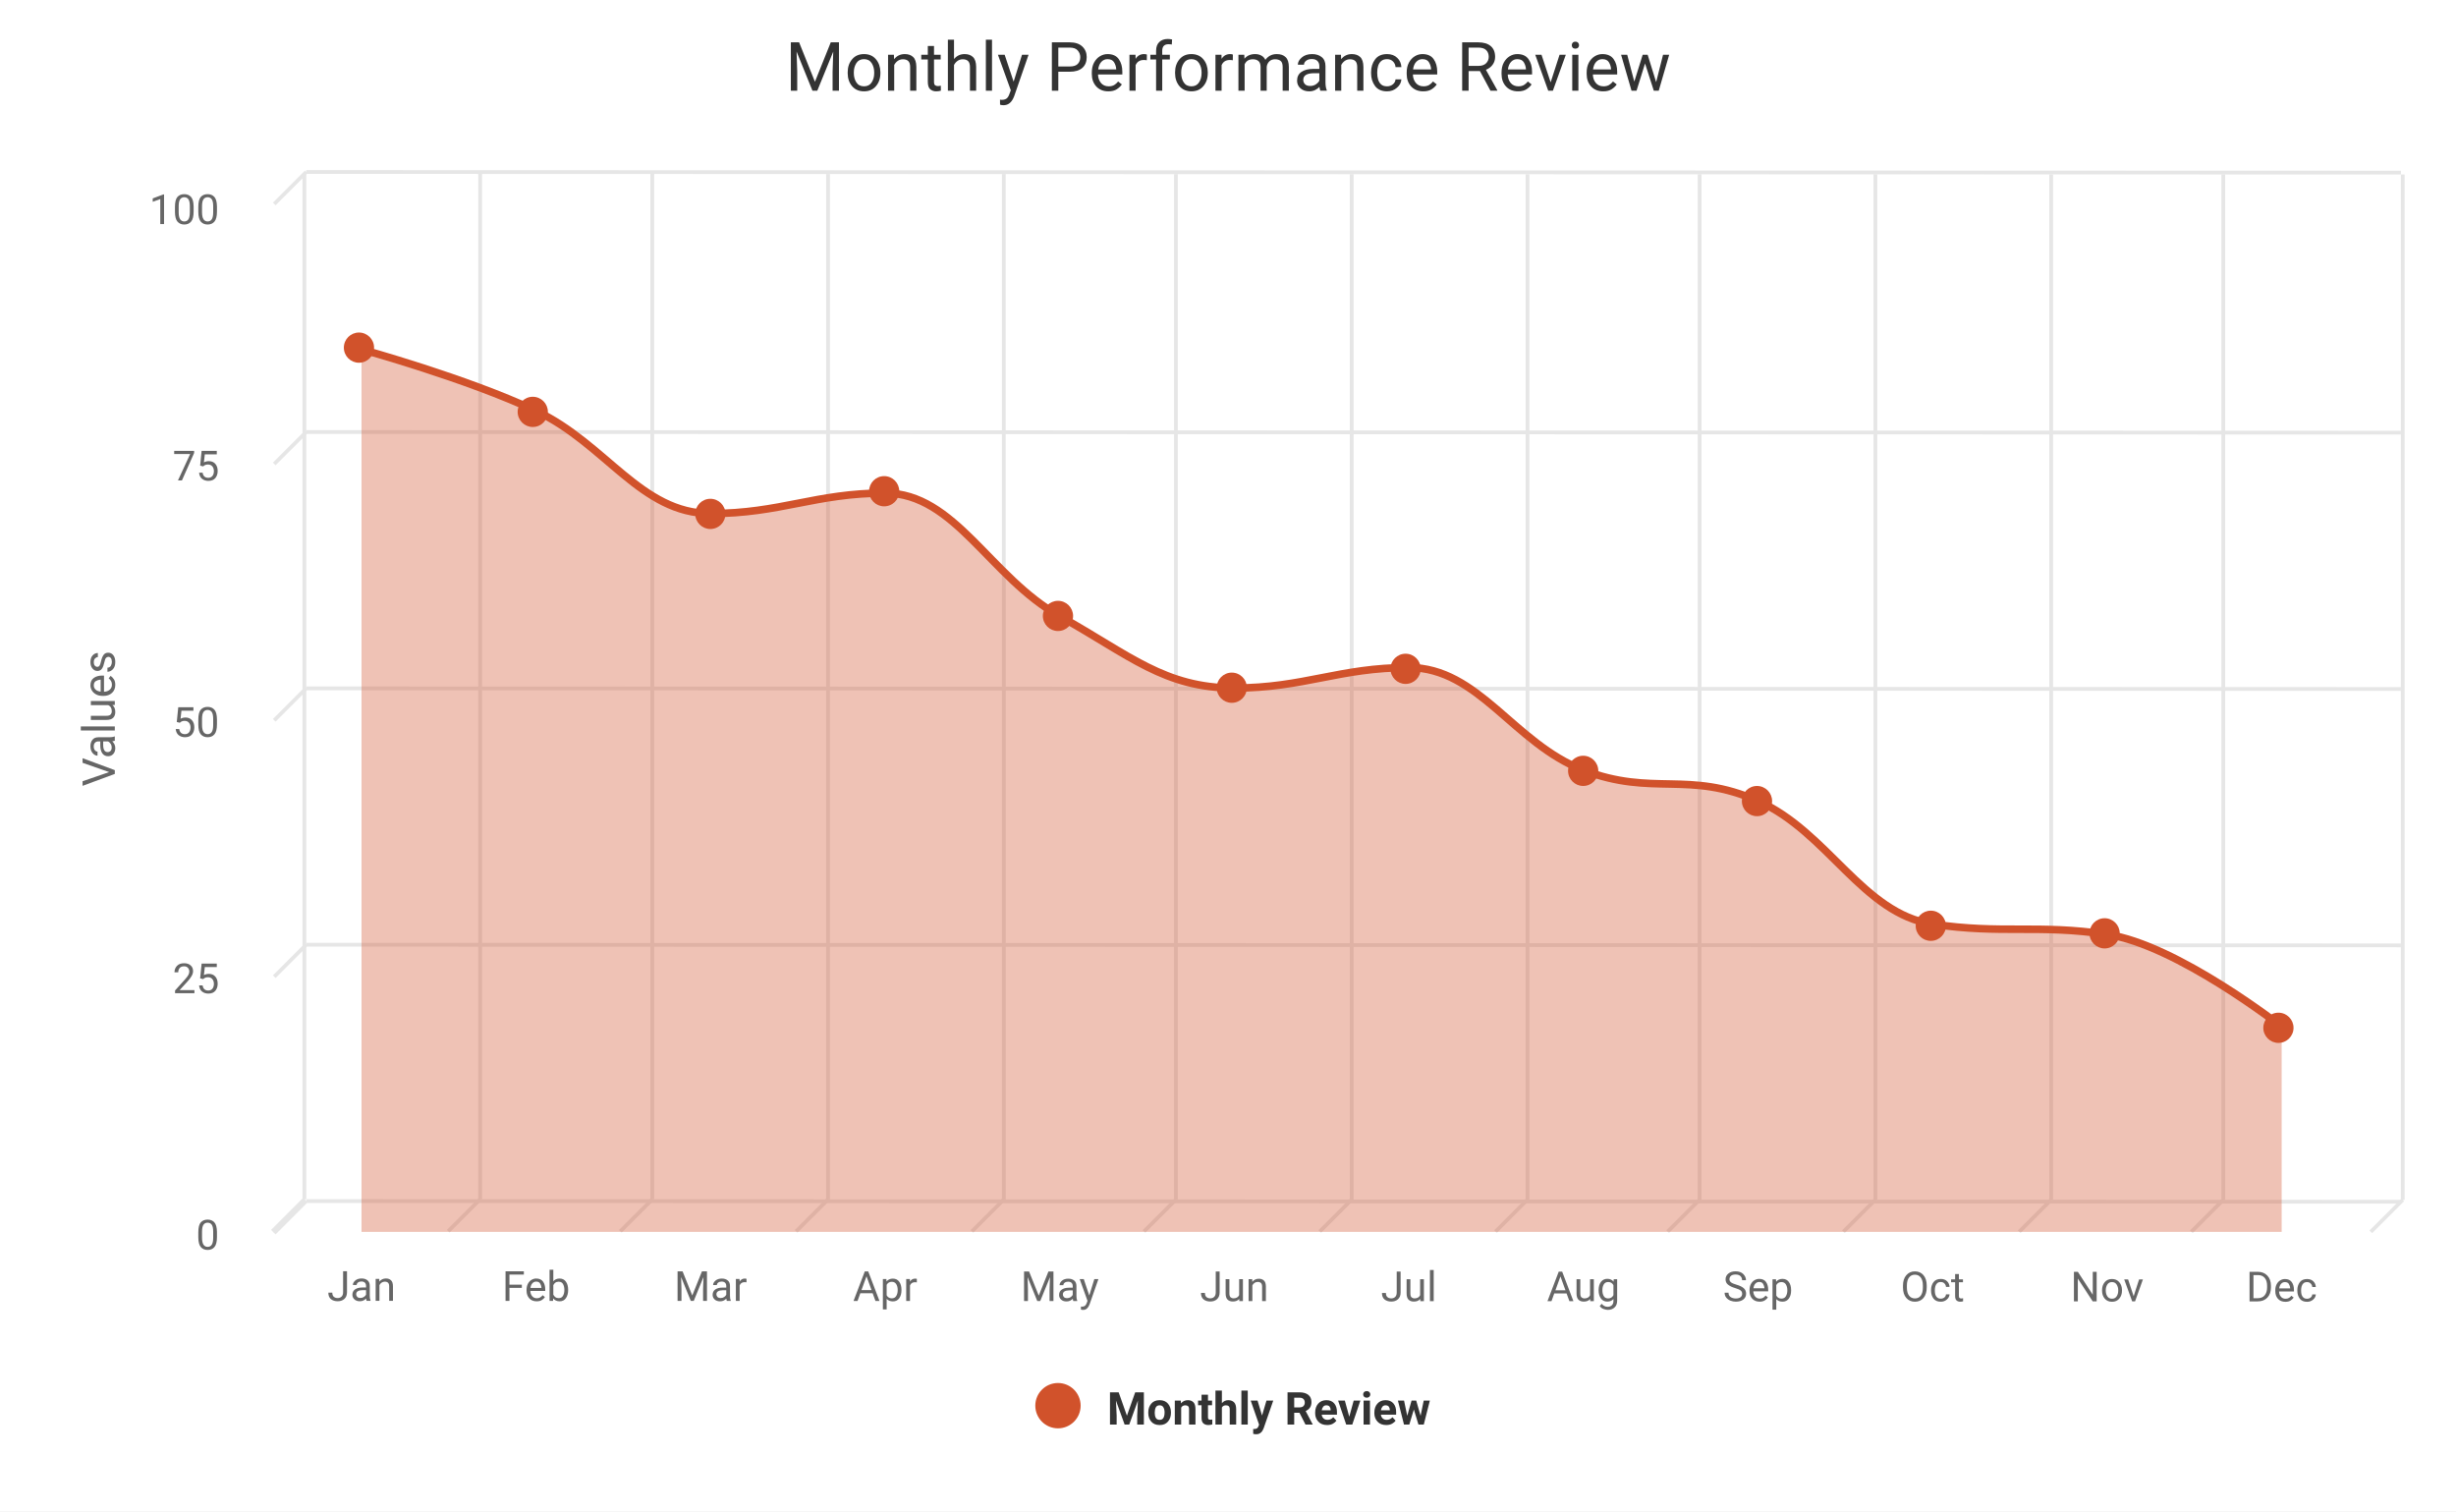
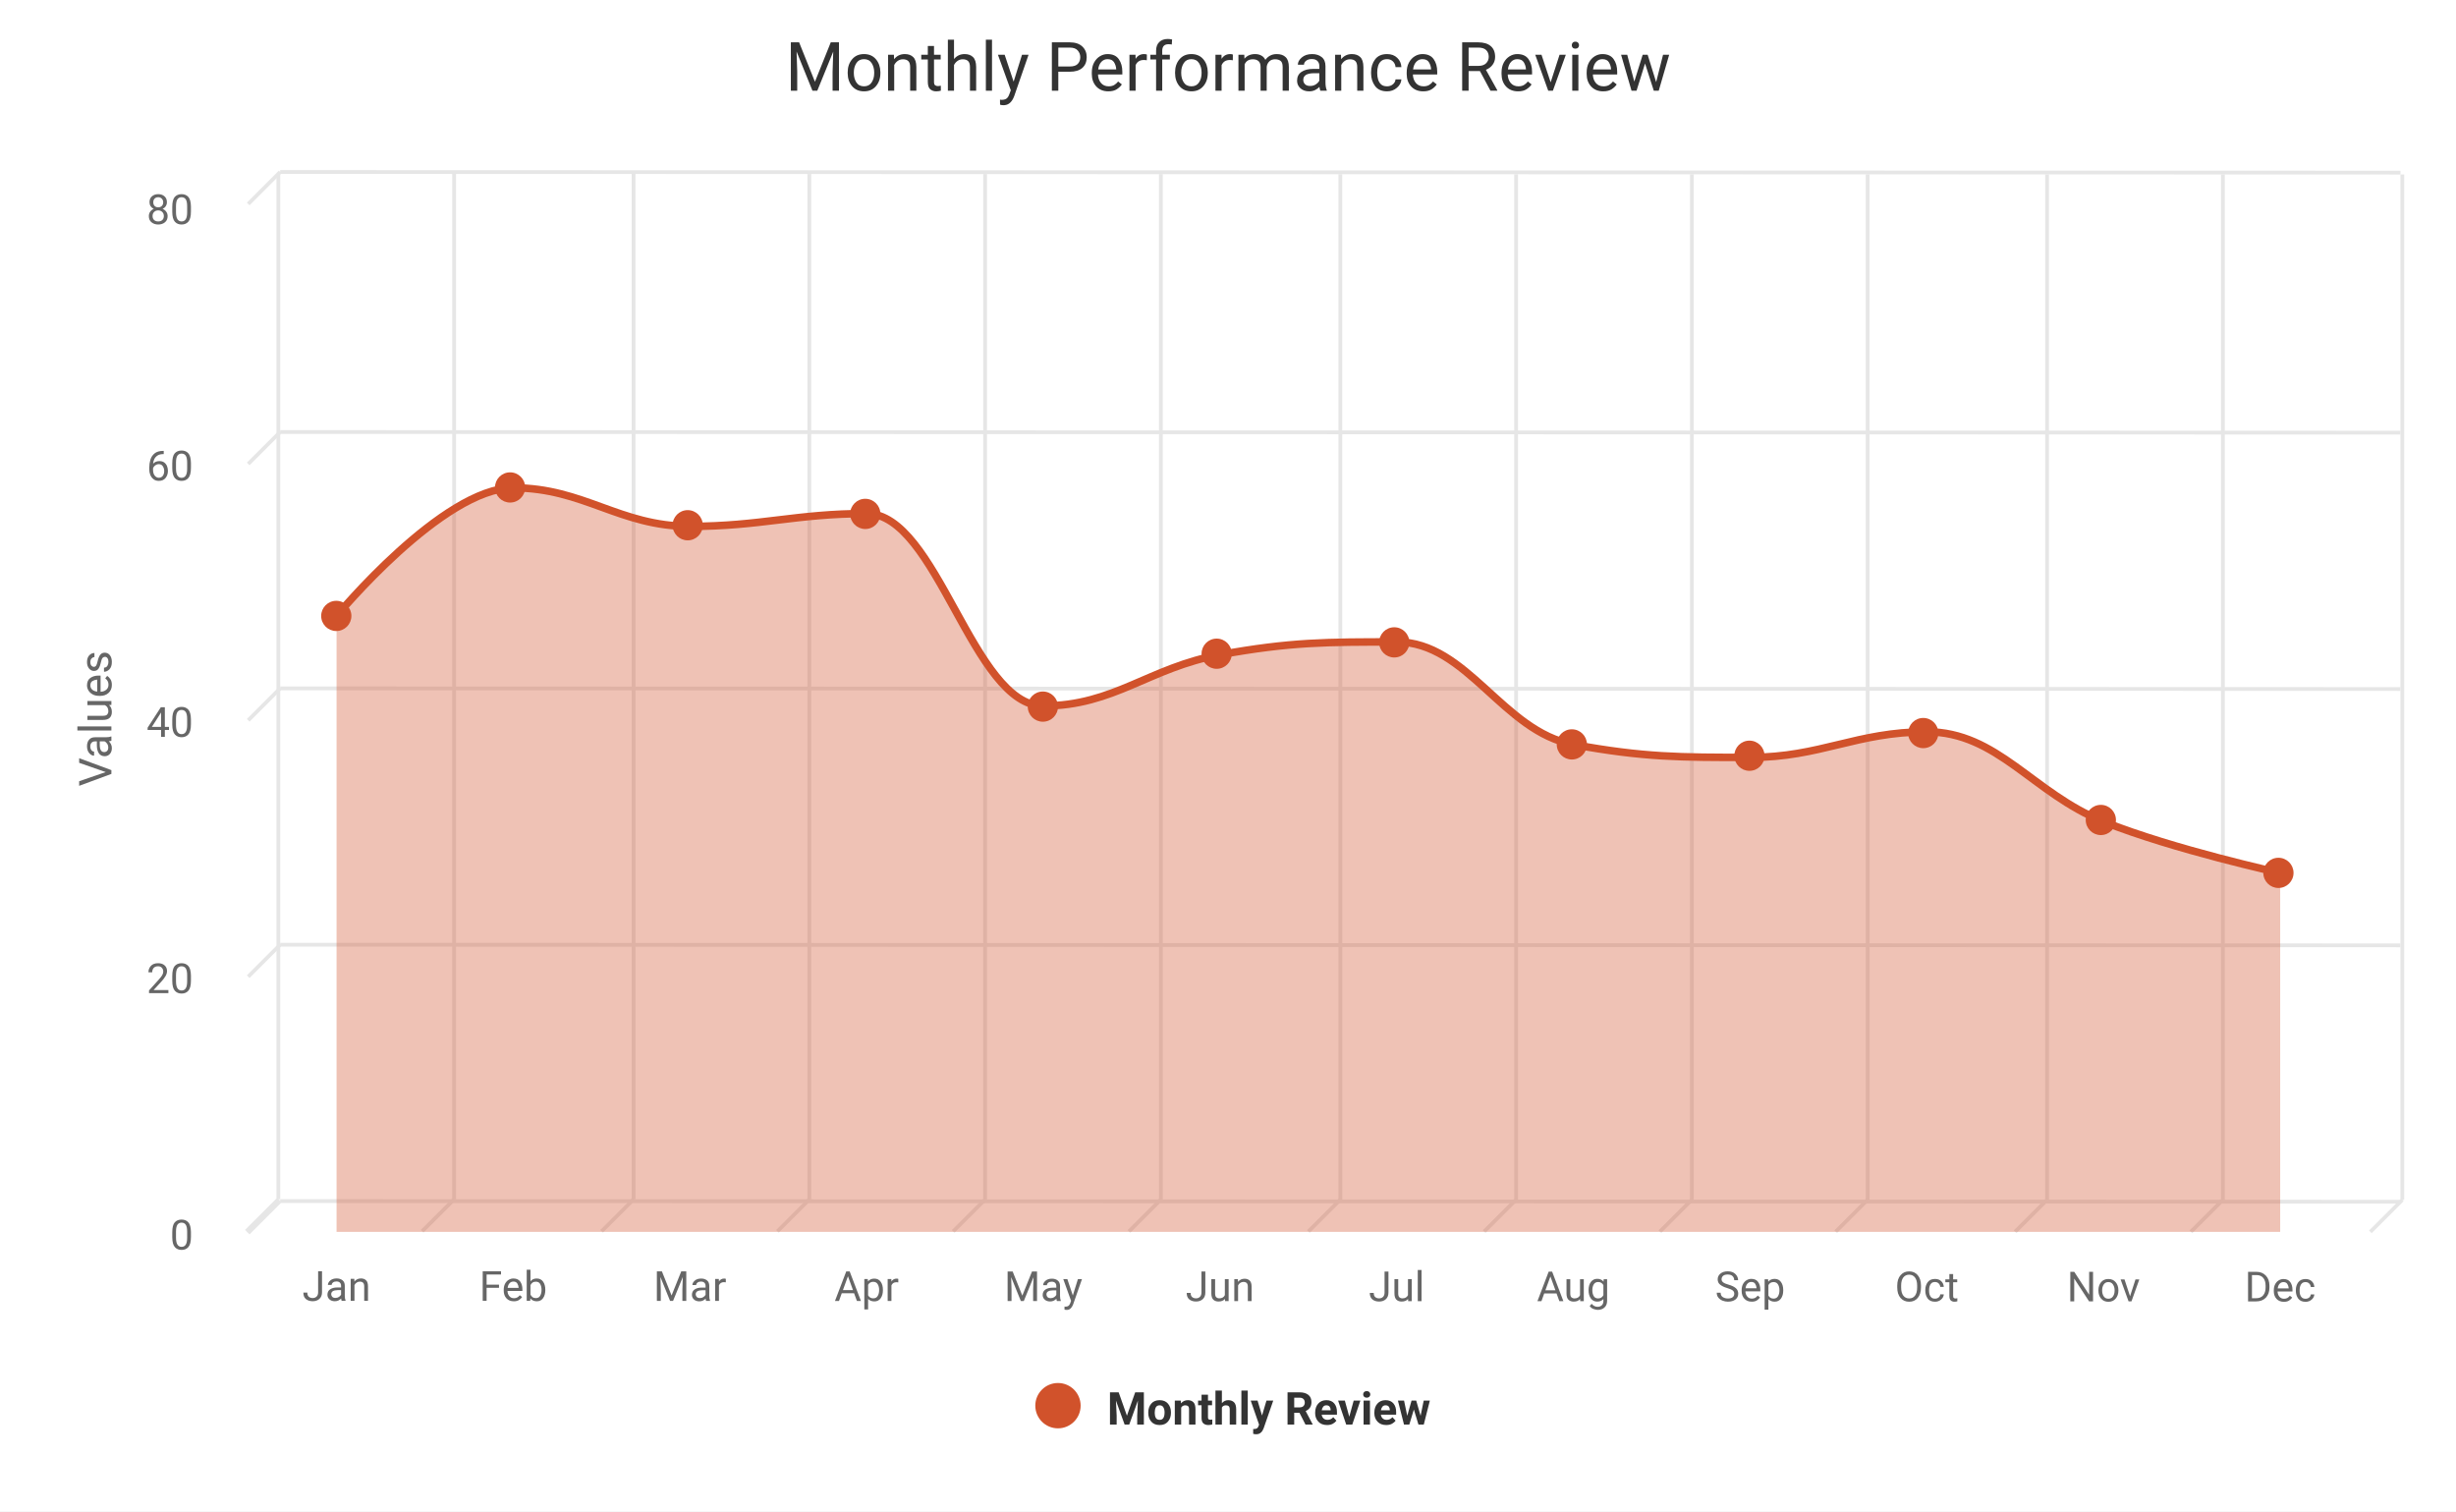
<svg xmlns="http://www.w3.org/2000/svg" version="1.1" class="highcharts-root" style="font-family: Roboto; font-size: 12px;" width="650" height="400" viewBox="0 0 650 400" aria-label="Interactive chart" aria-hidden="false">
  <defs aria-hidden="true">
-     <clipPath id="highcharts-rqmbkfw-5380-">
+     <clipPath id="highcharts-jren4wh-1898-">
      <rect x="0" y="0" width="650" height="400" fill="none" />
    </clipPath>
-     <clipPath id="highcharts-rqmbkfw-5393-">
+     <clipPath id="highcharts-jren4wh-1911-">
      <rect x="0" y="0" width="650" height="400" fill="none" />
    </clipPath>
  </defs>
  <rect fill="#ffffff" class="highcharts-background" x="0" y="0" width="650" height="400" rx="0" ry="0" aria-hidden="true" />
  <g stroke-linejoin="round" class="highcharts-3d-frame highcharts-3d-frame-bottom" data-z-index="-1000" aria-hidden="true">
-     <path fill="none" d="M 71.613 326.8 L 626.96 326.969 L 635.435 318.495 L 80.088 318.326 Z" visibility="hidden" />
-     <path fill="none" d="M 81.04 317.374 L 635.418 317.543 L 626.96 326 L 72.582 325.831 Z" />
-     <path fill="none" d="M 71.613 326.8 L 80.088 318.326 L 81.04 317.374 L 72.582 325.831 Z" visibility="hidden" />
-     <path fill="none" d="M 635.435 318.495 L 626.96 326.969 L 626.96 326 L 635.418 317.543 Z" />
-     <path fill="none" d="M 626.96 326.969 L 71.613 326.8 L 72.582 325.831 L 626.96 326 Z" />
-     <path fill="none" d="M 80.088 318.326 L 635.435 318.495 L 635.418 317.543 L 81.04 317.374 Z" visibility="hidden" />
+     <path fill="none" d="M 64.723 326.798 L 626.85 326.969 L 635.325 318.495 L 73.198 318.324 Z" visibility="hidden" />
+     <path fill="none" d="M 74.15 317.372 L 635.308 317.543 L 626.85 326 L 65.692 325.829 Z" />
+     <path fill="none" d="M 64.723 326.798 L 73.198 318.324 L 74.15 317.372 L 65.692 325.829 Z" visibility="hidden" />
+     <path fill="none" d="M 635.325 318.495 L 626.85 326.969 L 626.85 326 L 635.308 317.543 Z" />
+     <path fill="none" d="M 626.85 326.969 L 64.723 326.798 L 65.692 325.829 L 626.85 326 Z" />
+     <path fill="none" d="M 73.198 318.324 L 635.325 318.495 L 635.308 317.543 L 74.15 317.372 Z" visibility="hidden" />
  </g>
  <g stroke-linejoin="round" class="highcharts-3d-frame highcharts-3d-frame-left" data-z-index="-1000" aria-hidden="true">
-     <path fill="none" d="M 71.613 326.8 L 72.582 325.831 L 81.04 317.374 L 80.088 318.326 Z" visibility="hidden" />
-     <path fill="none" d="M 80.088 45.983 L 81.04 46 L 72.582 54.457 L 71.613 54.457 Z" />
-     <path fill="none" d="M 80.088 318.326 L 80.088 45.983 L 71.613 54.457 L 71.613 326.8 Z" visibility="hidden" />
-     <path fill="none" d="M 81.04 46 L 81.04 317.374 L 72.582 325.831 L 72.582 54.457 Z" />
-     <path fill="none" d="M 71.613 326.8 L 71.613 54.457 L 72.582 54.457 L 72.582 325.831 Z" />
-     <path fill="none" d="M 80.088 45.983 L 80.088 318.326 L 81.04 317.374 L 81.04 46 Z" visibility="hidden" />
+     <path fill="none" d="M 64.723 326.798 L 65.692 325.829 L 74.15 317.372 L 73.198 318.324 Z" visibility="hidden" />
+     <path fill="none" d="M 73.198 45.983 L 74.15 46 L 65.692 54.457 L 64.723 54.457 Z" />
+     <path fill="none" d="M 73.198 318.324 L 73.198 45.983 L 64.723 54.457 L 64.723 326.798 Z" visibility="hidden" />
+     <path fill="none" d="M 74.15 46 L 74.15 317.372 L 65.692 325.829 L 65.692 54.457 Z" />
+     <path fill="none" d="M 64.723 326.798 L 64.723 54.457 L 65.692 54.457 L 65.692 325.829 Z" />
+     <path fill="none" d="M 73.198 45.983 L 73.198 318.324 L 74.15 317.372 L 74.15 46 Z" visibility="hidden" />
  </g>
  <g stroke-linejoin="round" class="highcharts-3d-frame highcharts-3d-frame-back" data-z-index="-1000" aria-hidden="true">
-     <path fill="none" d="M 635.435 318.495 L 80.088 318.326 L 81.04 317.374 L 635.418 317.543 Z" visibility="hidden" />
-     <path fill="none" d="M 80.088 45.983 L 635.435 46.152 L 635.418 46.169 L 81.04 46 Z" />
-     <path fill="none" d="M 80.088 318.326 L 80.088 45.983 L 81.04 46 L 81.04 317.374 Z" visibility="hidden" />
-     <path fill="none" d="M 635.435 46.152 L 635.435 318.495 L 635.418 317.543 L 635.418 46.169 Z" />
-     <path fill="none" d="M 81.04 46 L 635.418 46.169 L 635.418 317.543 L 81.04 317.374 Z" />
-     <path fill="none" d="M 80.088 318.326 L 635.435 318.495 L 635.435 46.152 L 80.088 45.983 Z" visibility="hidden" />
+     <path fill="none" d="M 635.325 318.495 L 73.198 318.324 L 74.15 317.372 L 635.308 317.543 Z" visibility="hidden" />
+     <path fill="none" d="M 73.198 45.983 L 635.325 46.154 L 635.308 46.171 L 74.15 46 Z" />
+     <path fill="none" d="M 73.198 318.324 L 73.198 45.983 L 74.15 46 L 74.15 317.372 Z" visibility="hidden" />
+     <path fill="none" d="M 635.325 46.154 L 635.325 318.495 L 635.308 317.543 L 635.308 46.171 Z" />
+     <path fill="none" d="M 74.15 46 L 635.308 46.171 L 635.308 317.543 L 74.15 317.372 Z" />
+     <path fill="none" d="M 73.198 318.324 L 635.325 318.495 L 635.325 46.154 L 73.198 45.983 Z" visibility="hidden" />
  </g>
-   <rect fill="none" class="highcharts-plot-background" x="68" y="46" width="572" height="280" aria-hidden="true" />
+   <rect fill="none" class="highcharts-plot-background" x="61" y="46" width="579" height="280" aria-hidden="true" />
  <g class="highcharts-pane-group" data-z-index="0" aria-hidden="true" />
  <g class="highcharts-grid highcharts-xaxis-grid" data-z-index="1" aria-hidden="true">
-     <path fill="none" stroke="#e6e6e6" stroke-width="1" stroke-dasharray="none" data-z-index="1" class="highcharts-grid-line" d="M 127.077 46.014 L 127.077 317.388 M 118.618 325.845 L 127.077 317.388" opacity="1" />
-     <path fill="none" stroke="#e6e6e6" stroke-width="1" stroke-dasharray="none" data-z-index="1" class="highcharts-grid-line" d="M 172.629 46.028 L 172.629 317.402 M 164.17 325.859 L 172.629 317.402" opacity="1" />
-     <path fill="none" stroke="#e6e6e6" stroke-width="1" stroke-dasharray="none" data-z-index="1" class="highcharts-grid-line" d="M 219.15 46.042 L 219.15 317.416 M 210.692 325.873 L 219.15 317.416" opacity="1" />
-     <path fill="none" stroke="#e6e6e6" stroke-width="1" stroke-dasharray="none" data-z-index="1" class="highcharts-grid-line" d="M 265.671 46.056 L 265.671 317.43 M 257.213 325.887 L 265.671 317.43" opacity="1" />
-     <path fill="none" stroke="#e6e6e6" stroke-width="1" stroke-dasharray="none" data-z-index="1" class="highcharts-grid-line" d="M 311.224 46.07 L 311.224 317.444 M 302.765 325.901 L 311.224 317.444" opacity="1" />
-     <path fill="none" stroke="#e6e6e6" stroke-width="1" stroke-dasharray="none" data-z-index="1" class="highcharts-grid-line" d="M 357.745 46.084 L 357.745 317.458 M 349.286 325.915 L 357.745 317.458" opacity="1" />
-     <path fill="none" stroke="#e6e6e6" stroke-width="1" stroke-dasharray="none" data-z-index="1" class="highcharts-grid-line" d="M 404.266 46.098 L 404.266 317.472 M 395.807 325.93 L 404.266 317.472" opacity="1" />
-     <path fill="none" stroke="#e6e6e6" stroke-width="1" stroke-dasharray="none" data-z-index="1" class="highcharts-grid-line" d="M 449.818 46.112 L 449.818 317.486 M 441.359 325.943 L 449.818 317.486" opacity="1" />
-     <path fill="none" stroke="#e6e6e6" stroke-width="1" stroke-dasharray="none" data-z-index="1" class="highcharts-grid-line" d="M 496.339 46.127 L 496.339 317.5 M 487.881 325.958 L 496.339 317.5" opacity="1" />
-     <path fill="none" stroke="#e6e6e6" stroke-width="1" stroke-dasharray="none" data-z-index="1" class="highcharts-grid-line" d="M 542.86 46.141 L 542.86 317.514 M 534.402 325.972 L 542.86 317.514" opacity="1" />
-     <path fill="none" stroke="#e6e6e6" stroke-width="1" stroke-dasharray="none" data-z-index="1" class="highcharts-grid-line" d="M 588.412 46.155 L 588.412 317.528 M 579.954 325.986 L 588.412 317.528" opacity="1" />
-     <path fill="none" stroke="#e6e6e6" stroke-width="1" stroke-dasharray="none" data-z-index="1" class="highcharts-grid-line" d="M 635.903 46.169 L 635.903 317.543 M 627.444 326 L 635.903 317.543" opacity="1" />
-     <path fill="none" stroke="#e6e6e6" stroke-width="1" stroke-dasharray="none" data-z-index="1" class="highcharts-grid-line" d="M 80.556 46 L 80.556 317.374 M 72.097 325.831 L 80.556 317.374" opacity="1" />
+     <path fill="none" stroke="#e6e6e6" stroke-width="1" stroke-dasharray="none" data-z-index="1" class="highcharts-grid-line" d="M 120.187 46.014 L 120.187 317.386 M 111.728 325.843 L 120.187 317.386" opacity="1" />
+     <path fill="none" stroke="#e6e6e6" stroke-width="1" stroke-dasharray="none" data-z-index="1" class="highcharts-grid-line" d="M 167.677 46.028 L 167.677 317.4 M 159.218 325.858 L 167.677 317.4" opacity="1" />
+     <path fill="none" stroke="#e6e6e6" stroke-width="1" stroke-dasharray="none" data-z-index="1" class="highcharts-grid-line" d="M 214.197 46.043 L 214.197 317.414 M 205.739 325.872 L 214.197 317.414" opacity="1" />
+     <path fill="none" stroke="#e6e6e6" stroke-width="1" stroke-dasharray="none" data-z-index="1" class="highcharts-grid-line" d="M 260.718 46.057 L 260.718 317.429 M 252.26 325.886 L 260.718 317.429" opacity="1" />
+     <path fill="none" stroke="#e6e6e6" stroke-width="1" stroke-dasharray="none" data-z-index="1" class="highcharts-grid-line" d="M 307.239 46.071 L 307.239 317.443 M 298.781 325.9 L 307.239 317.443" opacity="1" />
+     <path fill="none" stroke="#e6e6e6" stroke-width="1" stroke-dasharray="none" data-z-index="1" class="highcharts-grid-line" d="M 354.729 46.085 L 354.729 317.457 M 346.271 325.915 L 354.729 317.457" opacity="1" />
+     <path fill="none" stroke="#e6e6e6" stroke-width="1" stroke-dasharray="none" data-z-index="1" class="highcharts-grid-line" d="M 401.25 46.1 L 401.25 317.471 M 392.792 325.929 L 401.25 317.471" opacity="1" />
+     <path fill="none" stroke="#e6e6e6" stroke-width="1" stroke-dasharray="none" data-z-index="1" class="highcharts-grid-line" d="M 447.771 46.114 L 447.771 317.486 M 439.312 325.943 L 447.771 317.486" opacity="1" />
+     <path fill="none" stroke="#e6e6e6" stroke-width="1" stroke-dasharray="none" data-z-index="1" class="highcharts-grid-line" d="M 494.292 46.128 L 494.292 317.5 M 485.833 325.957 L 494.292 317.5" opacity="1" />
+     <path fill="none" stroke="#e6e6e6" stroke-width="1" stroke-dasharray="none" data-z-index="1" class="highcharts-grid-line" d="M 541.782 46.142 L 541.782 317.514 M 533.323 325.972 L 541.782 317.514" opacity="1" />
+     <path fill="none" stroke="#e6e6e6" stroke-width="1" stroke-dasharray="none" data-z-index="1" class="highcharts-grid-line" d="M 588.303 46.157 L 588.303 317.528 M 579.844 325.986 L 588.303 317.528" opacity="1" />
+     <path fill="none" stroke="#e6e6e6" stroke-width="1" stroke-dasharray="none" data-z-index="1" class="highcharts-grid-line" d="M 635.793 46.171 L 635.793 317.543 M 627.334 326 L 635.793 317.543" opacity="1" />
+     <path fill="none" stroke="#e6e6e6" stroke-width="1" stroke-dasharray="none" data-z-index="1" class="highcharts-grid-line" d="M 73.666 46 L 73.666 317.372 M 65.207 325.829 L 73.666 317.372" opacity="1" />
  </g>
  <g class="highcharts-grid highcharts-zaxis-grid" data-z-index="1" aria-hidden="true" />
  <g class="highcharts-grid highcharts-yaxis-grid" data-z-index="1" aria-hidden="true">
-     <path fill="none" stroke="#e6e6e6" stroke-width="1" stroke-dasharray="none" data-z-index="1" class="highcharts-grid-line" d="M 81.04 317.858 L 635.418 318.027 M 72.582 326.316 L 81.04 317.858" opacity="1" />
-     <path fill="none" stroke="#e6e6e6" stroke-width="1" stroke-dasharray="none" data-z-index="1" class="highcharts-grid-line" d="M 81.04 250.015 L 635.418 250.184 M 72.582 258.472 L 81.04 250.015" opacity="1" />
-     <path fill="none" stroke="#e6e6e6" stroke-width="1" stroke-dasharray="none" data-z-index="1" class="highcharts-grid-line" d="M 81.04 182.171 L 635.418 182.34 M 72.582 190.629 L 81.04 182.171" opacity="1" />
-     <path fill="none" stroke="#e6e6e6" stroke-width="1" stroke-dasharray="none" data-z-index="1" class="highcharts-grid-line" d="M 81.04 114.328 L 635.418 114.497 M 72.582 122.785 L 81.04 114.328" opacity="1" />
-     <path fill="none" stroke="#e6e6e6" stroke-width="1" stroke-dasharray="none" data-z-index="1" class="highcharts-grid-line" d="M 81.04 45.515 L 635.418 45.684 M 72.582 53.973 L 81.04 45.515" opacity="1" />
+     <path fill="none" stroke="#e6e6e6" stroke-width="1" stroke-dasharray="none" data-z-index="1" class="highcharts-grid-line" d="M 74.15 317.856 L 635.308 318.027 M 65.692 326.314 L 74.15 317.856" opacity="1" />
+     <path fill="none" stroke="#e6e6e6" stroke-width="1" stroke-dasharray="none" data-z-index="1" class="highcharts-grid-line" d="M 74.15 250.013 L 635.308 250.184 M 65.692 258.471 L 74.15 250.013" opacity="1" />
+     <path fill="none" stroke="#e6e6e6" stroke-width="1" stroke-dasharray="none" data-z-index="1" class="highcharts-grid-line" d="M 74.15 182.17 L 635.308 182.341 M 65.692 190.628 L 74.15 182.17" opacity="1" />
+     <path fill="none" stroke="#e6e6e6" stroke-width="1" stroke-dasharray="none" data-z-index="1" class="highcharts-grid-line" d="M 74.15 114.328 L 635.308 114.498 M 65.692 122.785 L 74.15 114.328" opacity="1" />
+     <path fill="none" stroke="#e6e6e6" stroke-width="1" stroke-dasharray="none" data-z-index="1" class="highcharts-grid-line" d="M 74.15 45.515 L 635.308 45.686 M 65.692 53.973 L 74.15 45.515" opacity="1" />
  </g>
-   <rect fill="none" class="highcharts-plot-border" data-z-index="1" x="68" y="46" width="572" height="280" aria-hidden="true" />
+   <rect fill="none" class="highcharts-plot-border" data-z-index="1" x="61" y="46" width="579" height="280" aria-hidden="true" />
  <g class="highcharts-axis highcharts-xaxis" data-z-index="2" aria-hidden="true">
    <path fill="none" class="highcharts-axis-line" stroke="#ccd6eb" stroke-width="1" data-z-index="7" d="M 0 0" />
  </g>
  <g class="highcharts-axis highcharts-zaxis" data-z-index="2" aria-hidden="true">
    <path fill="none" class="highcharts-axis-line" data-z-index="7" d="M 0 0" />
  </g>
  <g class="highcharts-axis highcharts-yaxis" data-z-index="2" aria-hidden="true">
-     <text x="30.385" data-z-index="7" text-anchor="middle" transform="translate(0,0) rotate(270 30.3852 190.1442)" class="highcharts-axis-title" style="color: rgb(102, 102, 102); fill: rgb(102, 102, 102);" y="190.144" z="12.577">Values</text>
+     <text x="29.478" data-z-index="7" text-anchor="middle" transform="translate(0,0) rotate(270 29.47804 190.1432)" class="highcharts-axis-title" style="color: rgb(102, 102, 102); fill: rgb(102, 102, 102);" y="190.143" z="12.637">Values</text>
    <path fill="none" class="highcharts-axis-line" data-z-index="7" d="M 0 0" />
  </g>
  <g class="highcharts-series-group" data-z-index="3" aria-hidden="false">
-     <g class="highcharts-series highcharts-series-0 highcharts-areaspline-series" data-z-index="0.1" opacity="1" transform="translate(68,46) scale(1 1)" clip-path="url(#highcharts-rqmbkfw-5393-)" aria-hidden="true">
-       <path fill="rgb(209,82,43)" fill-opacity="0.35" d="M 27.681 46.457 C 27.681 46.457 55.4 54.064 73.879 62.753 C 92.358 71.443 101.598 89.905 120.077 89.905 C 138.556 89.905 147.796 84.491 166.275 84.491 C 184.755 84.491 193.994 106.752 212.473 117.07 C 230.953 127.388 240.192 136.08 258.672 136.08 C 277.151 136.08 286.39 130.667 304.87 130.667 C 323.349 130.667 332.589 150.757 351.068 157.818 C 369.547 164.88 378.787 157.827 397.266 165.974 C 415.745 174.121 424.985 195.825 443.464 198.553 C 461.943 201.281 471.183 198.553 489.662 201.281 C 508.142 204.008 535.861 225.718 535.861 225.718 L 535.861 280 C 535.861 280 508.142 280 489.662 280 C 471.183 280 461.943 280 443.464 280 C 424.985 280 415.745 280 397.266 280 C 378.787 280 369.547 280 351.068 280 C 332.589 280 323.349 280 304.87 280 C 286.39 280 277.151 280 258.672 280 C 240.192 280 230.953 280 212.473 280 C 193.994 280 184.755 280 166.275 280 C 147.796 280 138.556 280 120.077 280 C 101.598 280 92.358 280 73.879 280 C 55.4 280 27.681 280 27.681 280 Z" class="highcharts-area" data-z-index="0" />
-       <path fill="none" d="M 27.681 46.457 C 27.681 46.457 55.4 54.064 73.879 62.753 C 92.358 71.443 101.598 89.905 120.077 89.905 C 138.556 89.905 147.796 84.491 166.275 84.491 C 184.755 84.491 193.994 106.752 212.473 117.07 C 230.953 127.388 240.192 136.08 258.672 136.08 C 277.151 136.08 286.39 130.667 304.87 130.667 C 323.349 130.667 332.589 150.757 351.068 157.818 C 369.547 164.88 378.787 157.827 397.266 165.974 C 415.745 174.121 424.985 195.825 443.464 198.553 C 461.943 201.281 471.183 198.553 489.662 201.281 C 508.142 204.008 535.861 225.718 535.861 225.718" class="highcharts-graph" data-z-index="1" stroke="#d1522b" stroke-width="2" stroke-linejoin="round" stroke-linecap="round" />
+     <g class="highcharts-series highcharts-series-0 highcharts-areaspline-series" data-z-index="0.1" opacity="1" transform="translate(61,46) scale(1 1)" clip-path="url(#highcharts-jren4wh-1911-)" aria-hidden="true">
+       <path fill="rgb(209,82,43)" fill-opacity="0.35" d="M 28.073 117.013 C 28.073 117.013 56.131 83.106 74.836 83.106 C 93.542 83.106 102.894 93.297 121.6 93.297 C 140.305 93.297 149.658 89.919 168.363 89.919 C 187.068 89.919 196.421 140.815 215.126 140.815 C 233.831 140.815 243.184 130.639 261.889 127.261 C 280.594 123.883 289.947 123.883 308.652 123.883 C 327.358 123.883 336.71 147.628 355.415 151.034 C 374.121 154.441 383.473 154.441 402.179 154.441 C 420.884 154.441 430.237 147.671 448.942 147.671 C 467.647 147.671 477 163.962 495.705 171.43 C 514.41 178.898 542.468 185.013 542.468 185.013 L 542.468 280 C 542.468 280 514.41 280 495.705 280 C 477 280 467.647 280 448.942 280 C 430.237 280 420.884 280 402.179 280 C 383.473 280 374.121 280 355.415 280 C 336.71 280 327.358 280 308.652 280 C 289.947 280 280.594 280 261.889 280 C 243.184 280 233.831 280 215.126 280 C 196.421 280 187.068 280 168.363 280 C 149.658 280 140.305 280 121.6 280 C 102.894 280 93.542 280 74.836 280 C 56.131 280 28.073 280 28.073 280 Z" class="highcharts-area" data-z-index="0" />
+       <path fill="none" d="M 28.073 117.013 C 28.073 117.013 56.131 83.106 74.836 83.106 C 93.542 83.106 102.894 93.297 121.6 93.297 C 140.305 93.297 149.658 89.919 168.363 89.919 C 187.068 89.919 196.421 140.815 215.126 140.815 C 233.831 140.815 243.184 130.639 261.889 127.261 C 280.594 123.883 289.947 123.883 308.652 123.883 C 327.358 123.883 336.71 147.628 355.415 151.034 C 374.121 154.441 383.473 154.441 402.179 154.441 C 420.884 154.441 430.237 147.671 448.942 147.671 C 467.647 147.671 477 163.962 495.705 171.43 C 514.41 178.898 542.468 185.013 542.468 185.013" class="highcharts-graph" data-z-index="1" stroke="#d1522b" stroke-width="2" stroke-linejoin="round" stroke-linecap="round" />
    </g>
-     <g class="highcharts-markers highcharts-series-0 highcharts-areaspline-series" data-z-index="0.1" opacity="1" transform="translate(68,46) scale(1 1)" clip-path="none" aria-hidden="false">
-       <path fill="#d1522b" d="M 27 50 A 4 4 0 1 1 27.004 50 Z" opacity="1" class="highcharts-point" tabindex="-1" role="img" aria-label="Jan, 86 units. Monthly Review." style="outline: none;" />
-       <path fill="#d1522b" d="M 73 67 A 4 4 0 1 1 73.004 67 Z" opacity="1" class="highcharts-point" tabindex="-1" role="img" aria-label="Feb, 80 units. Monthly Review." style="outline: none;" />
-       <path fill="#d1522b" d="M 120 94 A 4 4 0 1 1 120.004 94 Z" opacity="1" class="highcharts-point" tabindex="-1" role="img" aria-label="Mar, 70 units. Monthly Review." style="outline: none;" />
-       <path fill="#d1522b" d="M 166 88 A 4 4 0 1 1 166.004 88 Z" opacity="1" class="highcharts-point" tabindex="-1" role="img" aria-label="Apr, 72 units. Monthly Review." style="outline: none;" />
-       <path fill="#d1522b" d="M 212 121 A 4 4 0 1 1 212.004 121 Z" opacity="1" class="highcharts-point" tabindex="-1" role="img" aria-label="May, 60 units. Monthly Review." style="outline: none;" />
-       <path fill="#d1522b" d="M 258 140 A 4 4 0 1 1 258.004 140 Z" opacity="1" class="highcharts-point" tabindex="-1" role="img" aria-label="Jun, 53 units. Monthly Review." style="outline: none;" />
-       <path fill="#d1522b" d="M 304 135 A 4 4 0 1 1 304.004 135 Z" opacity="1" class="highcharts-point" tabindex="-1" role="img" aria-label="Jul, 55 units. Monthly Review." style="outline: none;" />
-       <path fill="#d1522b" d="M 351 162 A 4 4 0 1 1 351.004 162 Z" opacity="1" class="highcharts-point" tabindex="-1" role="img" aria-label="Aug, 45 units. Monthly Review." style="outline: none;" />
-       <path fill="#d1522b" d="M 397 170 A 4 4 0 1 1 397.004 170 Z" opacity="1" class="highcharts-point" tabindex="-1" role="img" aria-label="Sep, 42 units. Monthly Review." style="outline: none;" />
-       <path fill="#d1522b" d="M 443 203 A 4 4 0 1 1 443.004 203 Z" opacity="1" class="highcharts-point" tabindex="-1" role="img" aria-label="Oct, 30 units. Monthly Review." style="outline: none;" />
-       <path fill="#d1522b" d="M 489 205 A 4 4 0 1 1 489.004 205 Z" opacity="1" class="highcharts-point" tabindex="-1" role="img" aria-label="Nov, 29 units. Monthly Review." style="outline: none;" />
-       <path fill="#d1522b" d="M 535 230 A 4 4 0 1 1 535.004 230 Z" opacity="1" class="highcharts-point" tabindex="-1" role="img" aria-label="Dec, 20 units. Monthly Review." style="outline: none;" />
+     <g class="highcharts-markers highcharts-series-0 highcharts-areaspline-series" data-z-index="0.1" opacity="1" transform="translate(61,46) scale(1 1)" clip-path="none" aria-hidden="false">
+       <path fill="#d1522b" d="M 28 121 A 4 4 0 1 1 28.004 121 Z" opacity="1" class="highcharts-point" tabindex="-1" role="img" aria-label="Jan, 48 units. Monthly Review." style="outline: none;" />
+       <path fill="#d1522b" d="M 74 87 A 4 4 0 1 1 74.004 87 Z" opacity="1" class="highcharts-point" tabindex="-1" role="img" aria-label="Feb, 58 units. Monthly Review." style="outline: none;" />
+       <path fill="#d1522b" d="M 121 97 A 4 4 0 1 1 121.004 97 Z" opacity="1" class="highcharts-point" tabindex="-1" role="img" aria-label="Mar, 55 units. Monthly Review." style="outline: none;" />
+       <path fill="#d1522b" d="M 168 94 A 4 4 0 1 1 168.004 94 Z" opacity="1" class="highcharts-point" tabindex="-1" role="img" aria-label="Apr, 56 units. Monthly Review." style="outline: none;" />
+       <path fill="#d1522b" d="M 215 145 A 4 4 0 1 1 215.004 145 Z" opacity="1" class="highcharts-point" tabindex="-1" role="img" aria-label="May, 41 units. Monthly Review." style="outline: none;" />
+       <path fill="#d1522b" d="M 261 131 A 4 4 0 1 1 261.004 131 Z" opacity="1" class="highcharts-point" tabindex="-1" role="img" aria-label="Jun, 45 units. Monthly Review." style="outline: none;" />
+       <path fill="#d1522b" d="M 308 128 A 4 4 0 1 1 308.004 128 Z" opacity="1" class="highcharts-point" tabindex="-1" role="img" aria-label="Jul, 46 units. Monthly Review." style="outline: none;" />
+       <path fill="#d1522b" d="M 355 155 A 4 4 0 1 1 355.004 155 Z" opacity="1" class="highcharts-point" tabindex="-1" role="img" aria-label="Aug, 38 units. Monthly Review." style="outline: none;" />
+       <path fill="#d1522b" d="M 402 158 A 4 4 0 1 1 402.004 158 Z" opacity="1" class="highcharts-point" tabindex="-1" role="img" aria-label="Sep, 37 units. Monthly Review." style="outline: none;" />
+       <path fill="#d1522b" d="M 448 152 A 4 4 0 1 1 448.004 152 Z" opacity="1" class="highcharts-point" tabindex="-1" role="img" aria-label="Oct, 39 units. Monthly Review." style="outline: none;" />
+       <path fill="#d1522b" d="M 495 175 A 4 4 0 1 1 495.004 175 Z" opacity="1" class="highcharts-point" tabindex="-1" role="img" aria-label="Nov, 32 units. Monthly Review." style="outline: none;" />
+       <path fill="#d1522b" d="M 542 189 A 4 4 0 1 1 542.004 189 Z" opacity="1" class="highcharts-point" tabindex="-1" role="img" aria-label="Dec, 28 units. Monthly Review." style="outline: none;" />
    </g>
  </g>
  <text x="325" text-anchor="middle" class="highcharts-title" data-z-index="4" style="color: rgb(51, 51, 51); font-size: 18px; fill: rgb(51, 51, 51);" y="24" aria-hidden="true">Monthly Performance Review</text>
  <text x="325" text-anchor="middle" class="highcharts-subtitle" data-z-index="4" style="color: rgb(102, 102, 102); fill: rgb(102, 102, 102);" y="45" aria-hidden="true" />
  <text x="10" text-anchor="start" class="highcharts-caption" data-z-index="4" style="color: rgb(102, 102, 102); fill: rgb(102, 102, 102);" y="397" aria-hidden="true" />
  <g class="highcharts-legend highcharts-no-tooltip" data-z-index="7" transform="translate(264,359)" aria-hidden="true">
    <rect fill="none" class="highcharts-legend-box" rx="0" ry="0" x="0" y="0" width="121" height="26" />
    <g data-z-index="1">
      <g>
        <g class="highcharts-legend-item highcharts-areaspline-series highcharts-color-undefined highcharts-series-0" data-z-index="1" transform="translate(8,3)">
          <text x="21" text-anchor="start" data-z-index="2" y="15" style="color: rgb(51, 51, 51); cursor: pointer; font-size: 12px; font-weight: bold; fill: rgb(51, 51, 51);">Monthly Review</text>
          <rect x="2" y="4" width="12" height="12" fill="#d1522b" rx="6" ry="6" class="highcharts-point" data-z-index="3" />
        </g>
      </g>
    </g>
  </g>
  <g class="highcharts-axis-labels highcharts-xaxis-labels" data-z-index="7" aria-hidden="true">
-     <text x="95.681" style="color: rgb(102, 102, 102); cursor: default; font-size: 11px; fill: rgb(102, 102, 102);" text-anchor="middle" transform="translate(0,0)" y="344.256" z="14.542" opacity="1">Jan</text>
-     <text x="141.879" style="color: rgb(102, 102, 102); cursor: default; font-size: 11px; fill: rgb(102, 102, 102);" text-anchor="middle" transform="translate(0,0)" y="344.27" z="13.736" opacity="1">Feb</text>
-     <text x="188.077" style="color: rgb(102, 102, 102); cursor: default; font-size: 11px; fill: rgb(102, 102, 102);" text-anchor="middle" transform="translate(0,0)" y="344.284" z="12.929" opacity="1">Mar</text>
-     <text x="234.275" style="color: rgb(102, 102, 102); cursor: default; font-size: 11px; fill: rgb(102, 102, 102);" text-anchor="middle" transform="translate(0,0)" y="344.298" z="12.123" opacity="1">Apr</text>
-     <text x="280.473" style="color: rgb(102, 102, 102); cursor: default; font-size: 11px; fill: rgb(102, 102, 102);" text-anchor="middle" transform="translate(0,0)" y="344.312" z="11.317" opacity="1">May</text>
-     <text x="326.672" style="color: rgb(102, 102, 102); cursor: default; font-size: 11px; fill: rgb(102, 102, 102);" text-anchor="middle" transform="translate(0,0)" y="344.326" z="10.51" opacity="1">Jun</text>
-     <text x="372.87" style="color: rgb(102, 102, 102); cursor: default; font-size: 11px; fill: rgb(102, 102, 102);" text-anchor="middle" transform="translate(0,0)" y="344.34" z="9.704" opacity="1">Jul</text>
-     <text x="419.068" style="color: rgb(102, 102, 102); cursor: default; font-size: 11px; fill: rgb(102, 102, 102);" text-anchor="middle" transform="translate(0,0)" y="344.354" z="8.898" opacity="1">Aug</text>
-     <text x="465.266" style="color: rgb(102, 102, 102); cursor: default; font-size: 11px; fill: rgb(102, 102, 102);" text-anchor="middle" transform="translate(0,0)" y="344.368" z="8.092" opacity="1">Sep</text>
-     <text x="511.464" style="color: rgb(102, 102, 102); cursor: default; font-size: 11px; fill: rgb(102, 102, 102);" text-anchor="middle" transform="translate(0,0)" y="344.382" z="7.285" opacity="1">Oct</text>
-     <text x="557.662" style="color: rgb(102, 102, 102); cursor: default; font-size: 11px; fill: rgb(102, 102, 102);" text-anchor="middle" transform="translate(0,0)" y="344.396" z="6.479" opacity="1">Nov</text>
-     <text x="603.861" style="color: rgb(102, 102, 102); cursor: default; font-size: 11px; fill: rgb(102, 102, 102);" text-anchor="middle" transform="translate(0,0)" y="344.41" z="5.673" opacity="1">Dec</text>
+     <text x="89.073" style="color: rgb(102, 102, 102); cursor: default; font-size: 11px; fill: rgb(102, 102, 102);" text-anchor="middle" transform="translate(0,0)" y="344.253" z="14.598" opacity="1">Jan</text>
+     <text x="135.836" style="color: rgb(102, 102, 102); cursor: default; font-size: 11px; fill: rgb(102, 102, 102);" text-anchor="middle" transform="translate(0,0)" y="344.268" z="13.782" opacity="1">Feb</text>
+     <text x="182.6" style="color: rgb(102, 102, 102); cursor: default; font-size: 11px; fill: rgb(102, 102, 102);" text-anchor="middle" transform="translate(0,0)" y="344.282" z="12.966" opacity="1">Mar</text>
+     <text x="229.363" style="color: rgb(102, 102, 102); cursor: default; font-size: 11px; fill: rgb(102, 102, 102);" text-anchor="middle" transform="translate(0,0)" y="344.296" z="12.149" opacity="1">Apr</text>
+     <text x="276.126" style="color: rgb(102, 102, 102); cursor: default; font-size: 11px; fill: rgb(102, 102, 102);" text-anchor="middle" transform="translate(0,0)" y="344.31" z="11.333" opacity="1">May</text>
+     <text x="322.889" style="color: rgb(102, 102, 102); cursor: default; font-size: 11px; fill: rgb(102, 102, 102);" text-anchor="middle" transform="translate(0,0)" y="344.325" z="10.517" opacity="1">Jun</text>
+     <text x="369.652" style="color: rgb(102, 102, 102); cursor: default; font-size: 11px; fill: rgb(102, 102, 102);" text-anchor="middle" transform="translate(0,0)" y="344.339" z="9.701" opacity="1">Jul</text>
+     <text x="416.415" style="color: rgb(102, 102, 102); cursor: default; font-size: 11px; fill: rgb(102, 102, 102);" text-anchor="middle" transform="translate(0,0)" y="344.353" z="8.885" opacity="1">Aug</text>
+     <text x="463.179" style="color: rgb(102, 102, 102); cursor: default; font-size: 11px; fill: rgb(102, 102, 102);" text-anchor="middle" transform="translate(0,0)" y="344.367" z="8.069" opacity="1">Sep</text>
+     <text x="509.942" style="color: rgb(102, 102, 102); cursor: default; font-size: 11px; fill: rgb(102, 102, 102);" text-anchor="middle" transform="translate(0,0)" y="344.382" z="7.253" opacity="1">Oct</text>
+     <text x="556.705" style="color: rgb(102, 102, 102); cursor: default; font-size: 11px; fill: rgb(102, 102, 102);" text-anchor="middle" transform="translate(0,0)" y="344.396" z="6.437" opacity="1">Nov</text>
+     <text x="603.468" style="color: rgb(102, 102, 102); cursor: default; font-size: 11px; fill: rgb(102, 102, 102);" text-anchor="middle" transform="translate(0,0)" y="344.41" z="5.62" opacity="1">Dec</text>
  </g>
  <g class="highcharts-axis-labels highcharts-zaxis-labels" data-z-index="7" aria-hidden="true" />
  <g class="highcharts-axis-labels highcharts-yaxis-labels" data-z-index="7" aria-hidden="true">
-     <text x="58.042" style="color: rgb(102, 102, 102); cursor: default; font-size: 11px; fill: rgb(102, 102, 102);" text-anchor="end" transform="translate(0,0)" y="330.677" z="15.03" opacity="1">0</text>
-     <text x="58.042" style="color: rgb(102, 102, 102); cursor: default; font-size: 11px; fill: rgb(102, 102, 102);" text-anchor="end" transform="translate(0,0)" y="262.834" z="13.845" opacity="1">25</text>
-     <text x="58.042" style="color: rgb(102, 102, 102); cursor: default; font-size: 11px; fill: rgb(102, 102, 102);" text-anchor="end" transform="translate(0,0)" y="194.99" z="12.661" opacity="1">50</text>
-     <text x="58.042" style="color: rgb(102, 102, 102); cursor: default; font-size: 11px; fill: rgb(102, 102, 102);" text-anchor="end" transform="translate(0,0)" y="127.147" z="11.477" opacity="1">75</text>
-     <text x="58.042" style="color: rgb(102, 102, 102); cursor: default; font-size: 11px; fill: rgb(102, 102, 102);" text-anchor="end" transform="translate(0,0)" y="59.303" z="10.293" opacity="1">100</text>
+     <text x="51.152" style="color: rgb(102, 102, 102); cursor: default; font-size: 11px; fill: rgb(102, 102, 102);" text-anchor="end" transform="translate(0,0)" y="330.675" z="15.09" opacity="1">0</text>
+     <text x="51.152" style="color: rgb(102, 102, 102); cursor: default; font-size: 11px; fill: rgb(102, 102, 102);" text-anchor="end" transform="translate(0,0)" y="262.832" z="13.906" opacity="1">20</text>
+     <text x="51.152" text-anchor="end" transform="translate(0,0)" style="color: rgb(102, 102, 102); cursor: default; font-size: 11px; fill: rgb(102, 102, 102);" y="194.989" z="12.722" opacity="1">40</text>
+     <text x="51.152" text-anchor="end" transform="translate(0,0)" style="color: rgb(102, 102, 102); cursor: default; font-size: 11px; fill: rgb(102, 102, 102);" y="127.146" z="11.538" opacity="1">60</text>
+     <text x="51.152" text-anchor="end" transform="translate(0,0)" style="color: rgb(102, 102, 102); cursor: default; font-size: 11px; fill: rgb(102, 102, 102);" y="59.303" z="10.354" opacity="1">80</text>
  </g>
  <g stroke-linejoin="round" class="highcharts-3d-frame highcharts-3d-frame-top" data-z-index="1000" aria-hidden="true">
-     <path fill="none" d="M 80.088 45.983 L 635.435 46.152 L 626.96 54.626 L 71.613 54.457 Z" visibility="hidden" />
-     <path fill="none" d="M 72.582 54.457 L 626.96 54.626 L 635.418 46.169 L 81.04 46 Z" visibility="hidden" />
-     <path fill="none" d="M 80.088 45.983 L 71.613 54.457 L 72.582 54.457 L 81.04 46 Z" visibility="hidden" />
-     <path fill="none" d="M 626.96 54.626 L 635.435 46.152 L 635.418 46.169 L 626.96 54.626 Z" visibility="hidden" />
-     <path fill="none" d="M 71.613 54.457 L 626.96 54.626 L 626.96 54.626 L 72.582 54.457 Z" visibility="hidden" />
-     <path fill="none" d="M 635.435 46.152 L 80.088 45.983 L 81.04 46 L 635.418 46.169 Z" visibility="hidden" />
+     <path fill="none" d="M 73.198 45.983 L 635.325 46.154 L 626.85 54.628 L 64.723 54.457 Z" visibility="hidden" />
+     <path fill="none" d="M 65.692 54.457 L 626.85 54.628 L 635.308 46.171 L 74.15 46 Z" visibility="hidden" />
+     <path fill="none" d="M 73.198 45.983 L 64.723 54.457 L 65.692 54.457 L 74.15 46 Z" visibility="hidden" />
+     <path fill="none" d="M 626.85 54.628 L 635.325 46.154 L 635.308 46.171 L 626.85 54.628 Z" visibility="hidden" />
+     <path fill="none" d="M 64.723 54.457 L 626.85 54.628 L 626.85 54.628 L 65.692 54.457 Z" visibility="hidden" />
+     <path fill="none" d="M 635.325 46.154 L 73.198 45.983 L 74.15 46 L 635.308 46.171 Z" visibility="hidden" />
  </g>
  <g stroke-linejoin="round" class="highcharts-3d-frame highcharts-3d-frame-right" data-z-index="1000" aria-hidden="true">
-     <path fill="none" d="M 635.435 318.495 L 635.418 317.543 L 626.96 326 L 626.96 326.969 Z" visibility="hidden" />
-     <path fill="none" d="M 626.96 54.626 L 626.96 54.626 L 635.418 46.169 L 635.435 46.152 Z" visibility="hidden" />
-     <path fill="none" d="M 626.96 54.626 L 626.96 326 L 635.418 317.543 L 635.418 46.169 Z" visibility="hidden" />
-     <path fill="none" d="M 626.96 326.969 L 626.96 54.626 L 635.435 46.152 L 635.435 318.495 Z" visibility="hidden" />
-     <path fill="none" d="M 626.96 54.626 L 626.96 326.969 L 626.96 326 L 626.96 54.626 Z" visibility="hidden" />
-     <path fill="none" d="M 635.435 318.495 L 635.435 46.152 L 635.418 46.169 L 635.418 317.543 Z" visibility="hidden" />
+     <path fill="none" d="M 635.325 318.495 L 635.308 317.543 L 626.85 326 L 626.85 326.969 Z" visibility="hidden" />
+     <path fill="none" d="M 626.85 54.628 L 626.85 54.628 L 635.308 46.171 L 635.325 46.154 Z" visibility="hidden" />
+     <path fill="none" d="M 626.85 54.628 L 626.85 326 L 635.308 317.543 L 635.308 46.171 Z" visibility="hidden" />
+     <path fill="none" d="M 626.85 326.969 L 626.85 54.628 L 635.325 46.154 L 635.325 318.495 Z" visibility="hidden" />
+     <path fill="none" d="M 626.85 54.628 L 626.85 326.969 L 626.85 326 L 626.85 54.628 Z" visibility="hidden" />
+     <path fill="none" d="M 635.325 318.495 L 635.325 46.154 L 635.308 46.171 L 635.308 317.543 Z" visibility="hidden" />
  </g>
  <g stroke-linejoin="round" class="highcharts-3d-frame highcharts-3d-frame-front" data-z-index="1000" aria-hidden="true">
-     <path fill="none" d="M 71.613 326.8 L 626.96 326.969 L 626.96 326 L 72.582 325.831 Z" visibility="hidden" />
-     <path fill="none" d="M 626.96 54.626 L 71.613 54.457 L 72.582 54.457 L 626.96 54.626 Z" visibility="hidden" />
-     <path fill="none" d="M 71.613 54.457 L 71.613 326.8 L 72.582 325.831 L 72.582 54.457 Z" visibility="hidden" />
-     <path fill="none" d="M 626.96 326.969 L 626.96 54.626 L 626.96 54.626 L 626.96 326 Z" visibility="hidden" />
-     <path fill="none" d="M 626.96 54.626 L 72.582 54.457 L 72.582 325.831 L 626.96 326 Z" visibility="hidden" />
-     <path fill="none" d="M 626.96 326.969 L 71.613 326.8 L 71.613 54.457 L 626.96 54.626 Z" visibility="hidden" />
+     <path fill="none" d="M 64.723 326.798 L 626.85 326.969 L 626.85 326 L 65.692 325.829 Z" visibility="hidden" />
+     <path fill="none" d="M 626.85 54.628 L 64.723 54.457 L 65.692 54.457 L 626.85 54.628 Z" visibility="hidden" />
+     <path fill="none" d="M 64.723 54.457 L 64.723 326.798 L 65.692 325.829 L 65.692 54.457 Z" visibility="hidden" />
+     <path fill="none" d="M 626.85 326.969 L 626.85 54.628 L 626.85 54.628 L 626.85 326 Z" visibility="hidden" />
+     <path fill="none" d="M 626.85 54.628 L 65.692 54.457 L 65.692 325.829 L 626.85 326 Z" visibility="hidden" />
+     <path fill="none" d="M 626.85 326.969 L 64.723 326.798 L 64.723 54.457 L 626.85 54.628 Z" visibility="hidden" />
  </g>
</svg>
